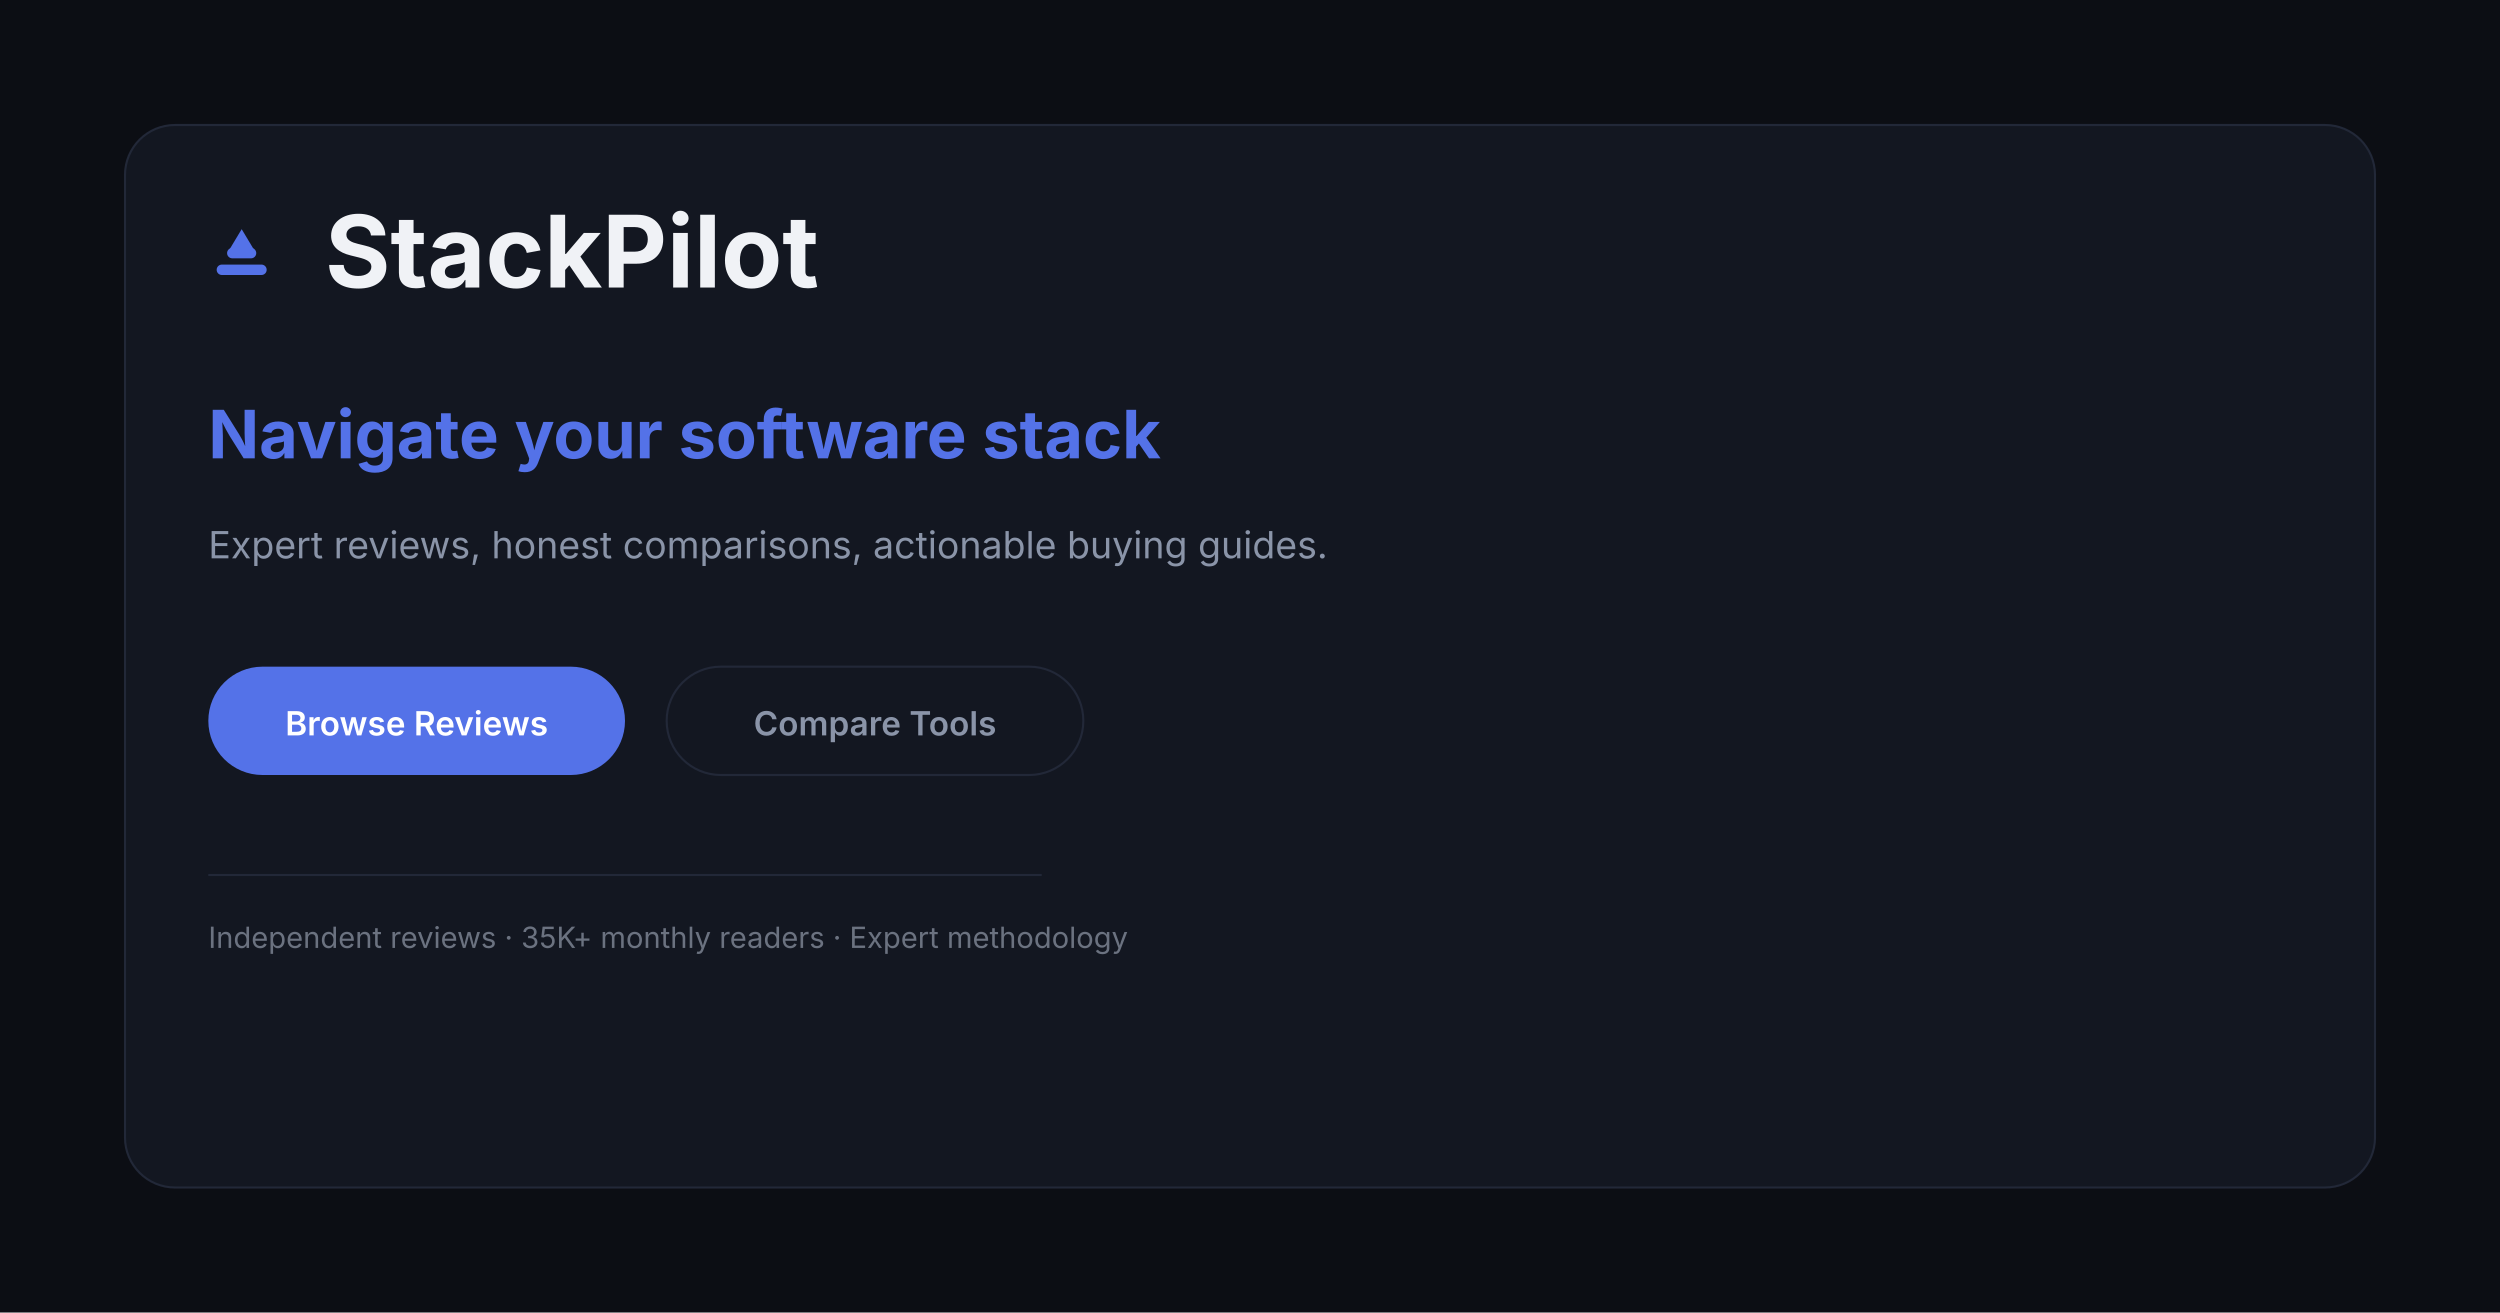
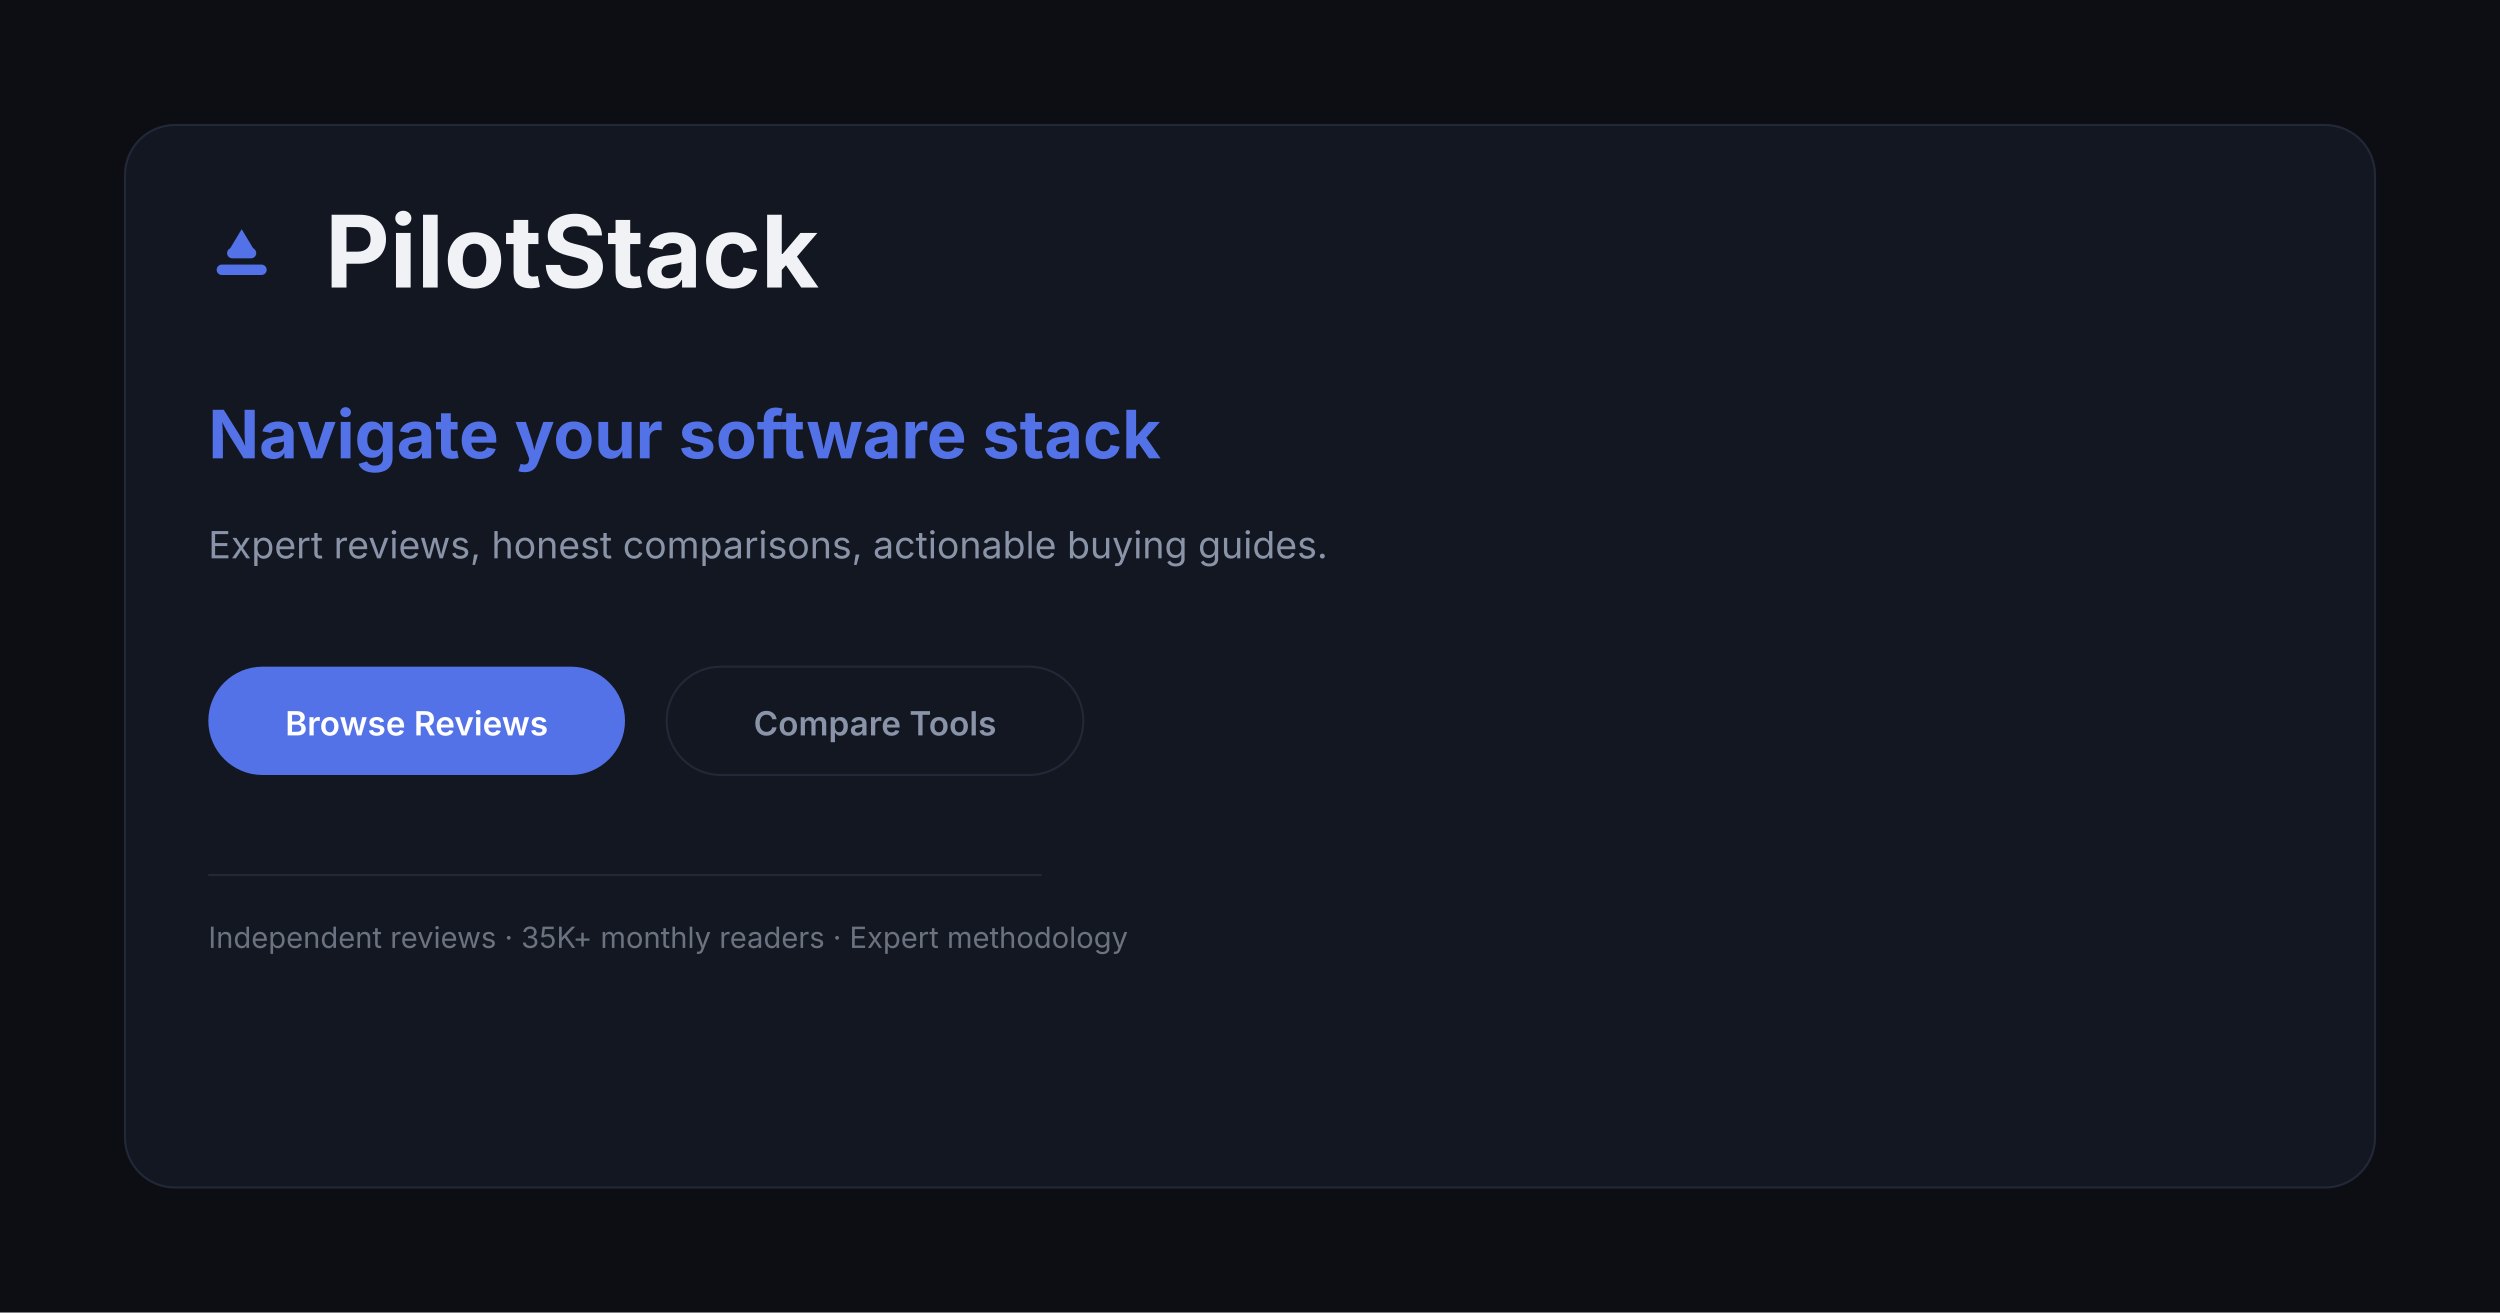
<svg xmlns="http://www.w3.org/2000/svg" viewBox="0 0 1200 630" fill="none">
  <rect width="1200" height="630" fill="#0C0E14" />
  <rect x="60" y="60" width="1080" height="510" rx="24" fill="#131721" stroke="#222838" stroke-width="1" />
  <g transform="translate(100, 105)">
    <rect x="4" y="22" width="24" height="5" rx="2.5" fill="#5472E8" />
    <rect x="9" y="14" width="14" height="5" rx="2.5" fill="#5472E8" />
    <path d="M16 5 L22 15 L10 15 Z" fill="#5472E8" />
  </g>
-   <text x="156" y="138" font-family="system-ui,-apple-system,sans-serif" font-size="48" font-weight="700" fill="#F0F2F6" letter-spacing="-0.03">StackPilot</text>
+   <text x="156" y="138" font-family="system-ui,-apple-system,sans-serif" font-size="48" font-weight="700" fill="#F0F2F6" letter-spacing="-0.03">PilotStack</text>
  <text x="100" y="220" font-family="system-ui,-apple-system,sans-serif" font-size="32" font-weight="650" fill="#5472E8" letter-spacing="-0.02">Navigate your software stack</text>
  <text x="100" y="268" font-family="system-ui,-apple-system,sans-serif" font-size="18" fill="#8A94A8">Expert reviews, honest comparisons, actionable buying guides.</text>
  <rect x="100" y="320" width="200" height="52" rx="26" fill="#5472E8" />
  <text x="200" y="353" font-family="system-ui,-apple-system,sans-serif" font-size="16" font-weight="600" fill="white" text-anchor="middle">Browse Reviews</text>
  <rect x="320" y="320" width="200" height="52" rx="26" fill="none" stroke="#222838" />
  <text x="420" y="353" font-family="system-ui,-apple-system,sans-serif" font-size="16" font-weight="600" fill="#8A94A8" text-anchor="middle">Compare Tools</text>
  <line x1="100" y1="420" x2="500" y2="420" stroke="#222838" stroke-width="1" />
  <text x="100" y="455" font-family="system-ui,-apple-system,sans-serif" font-size="14" fill="#6B7280">Independent reviews · 35K+ monthly readers · Expert methodology</text>
</svg>
